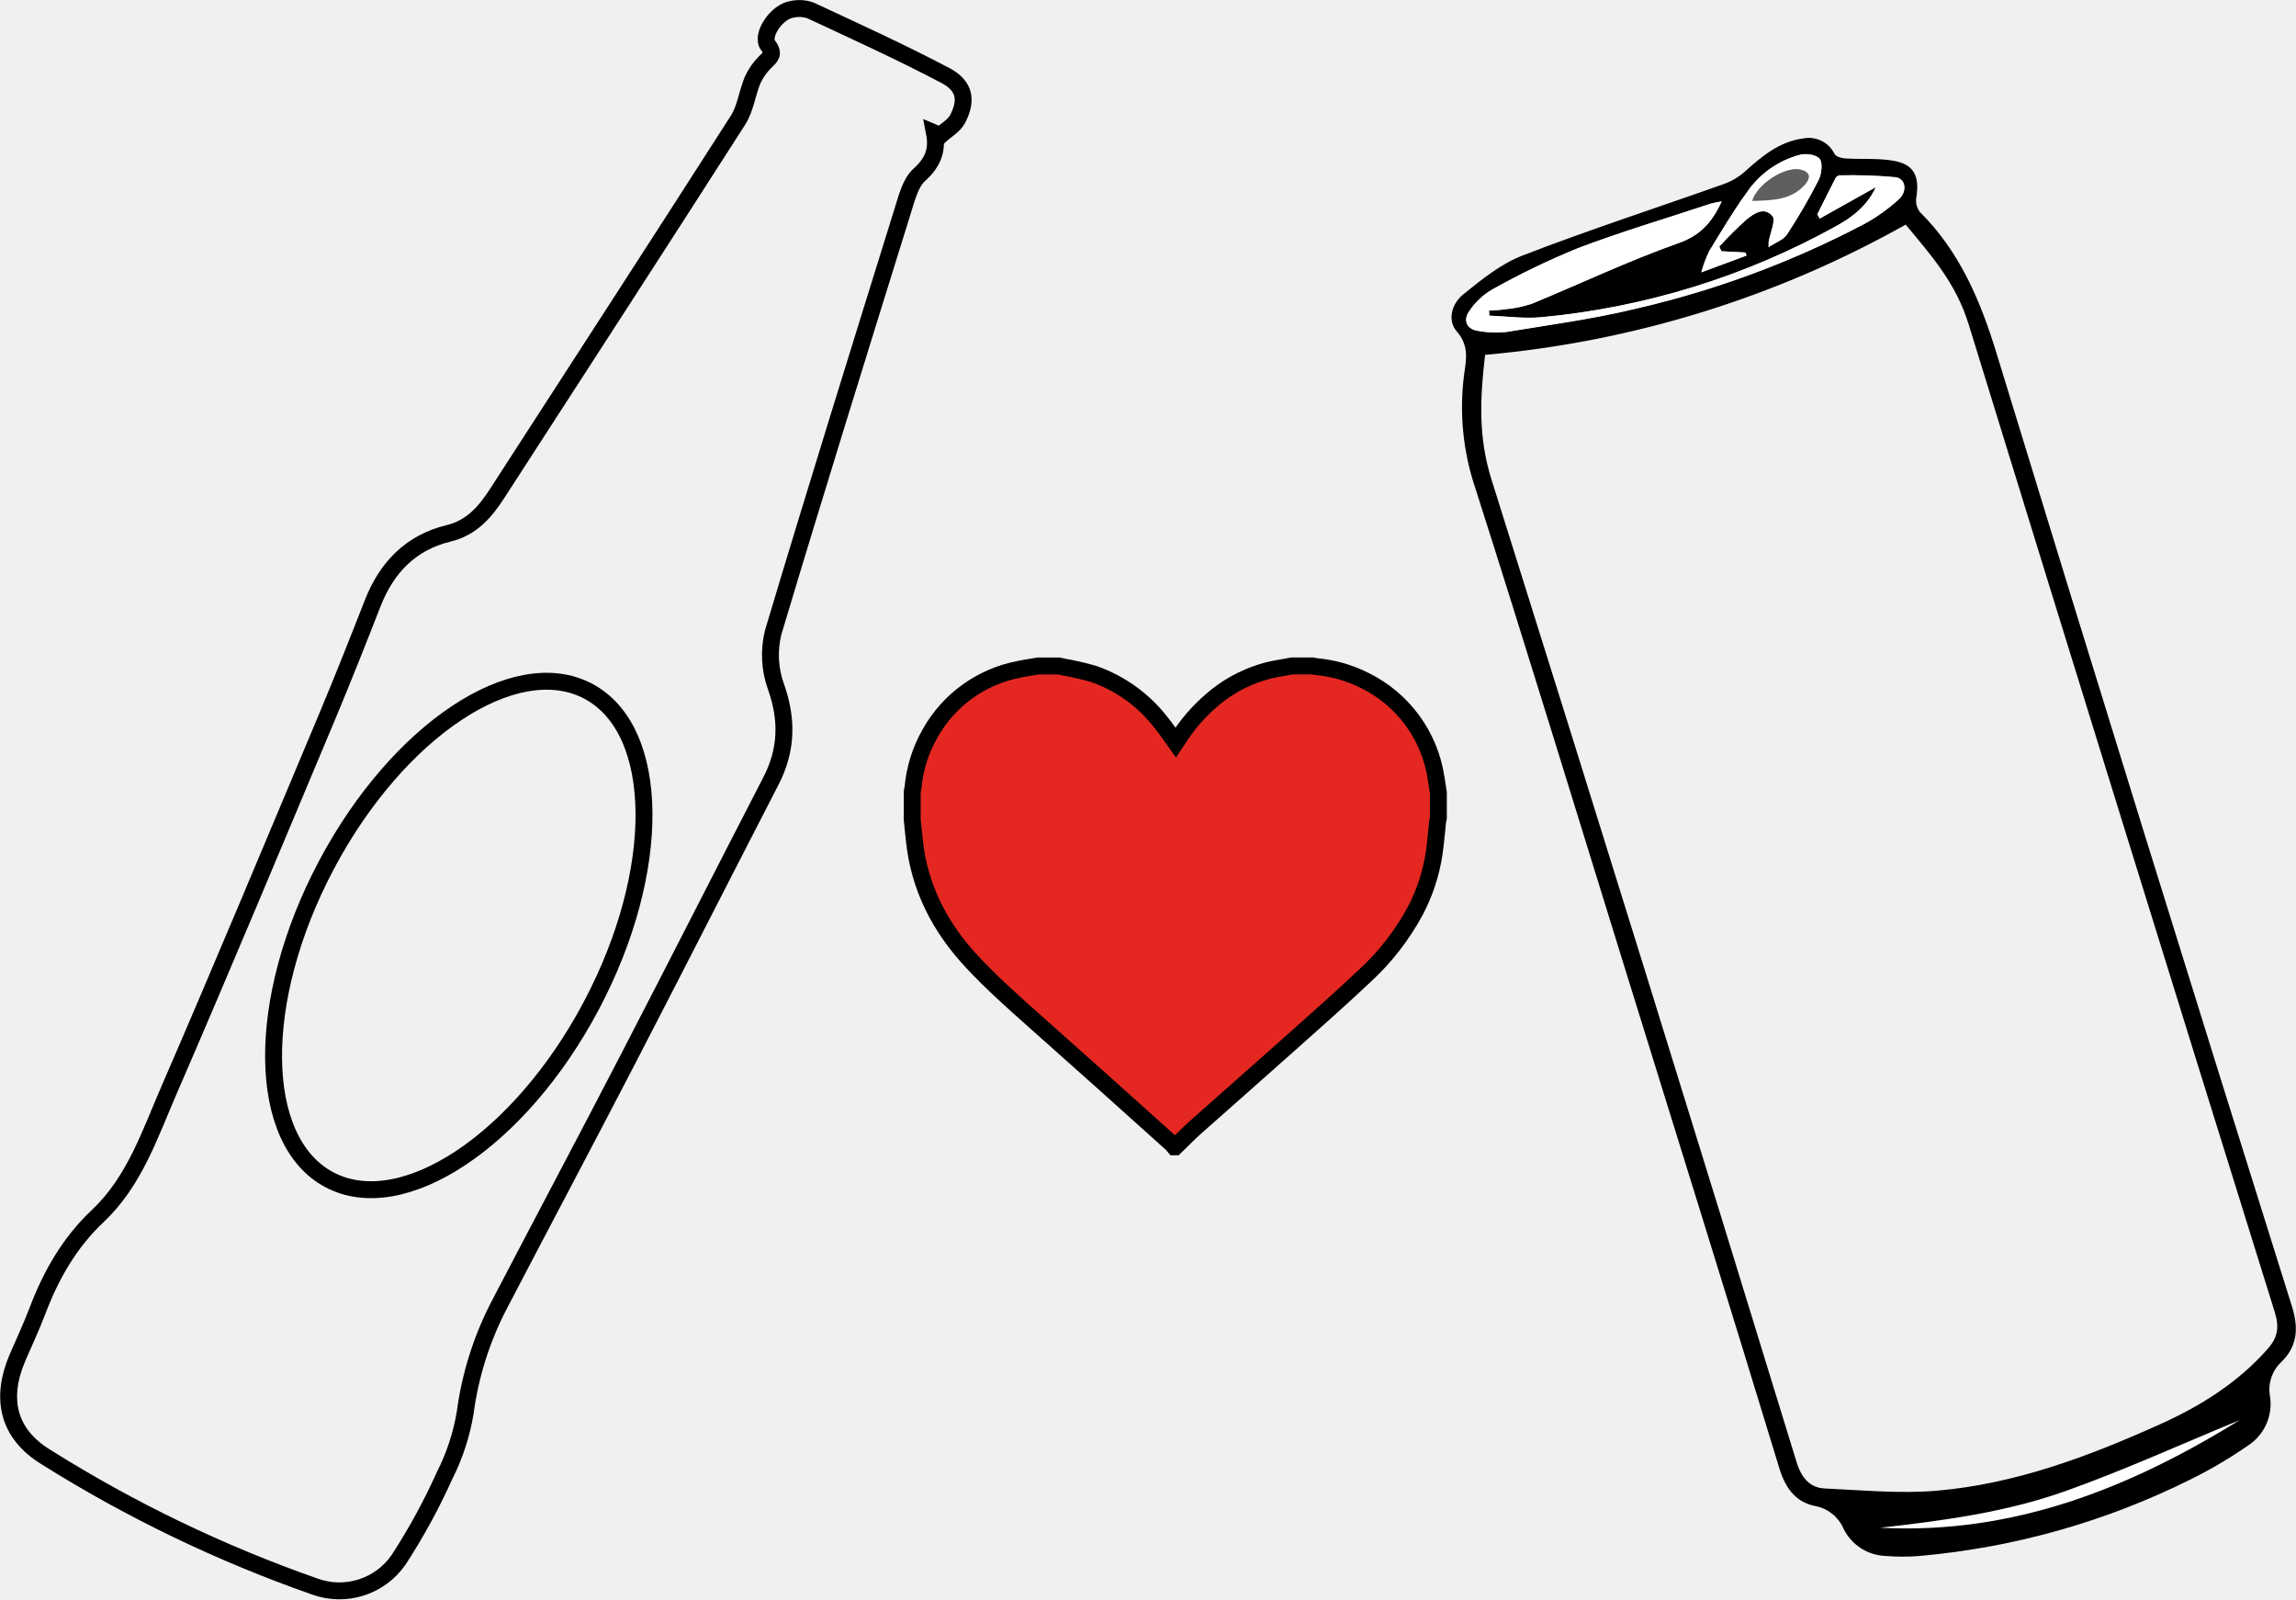
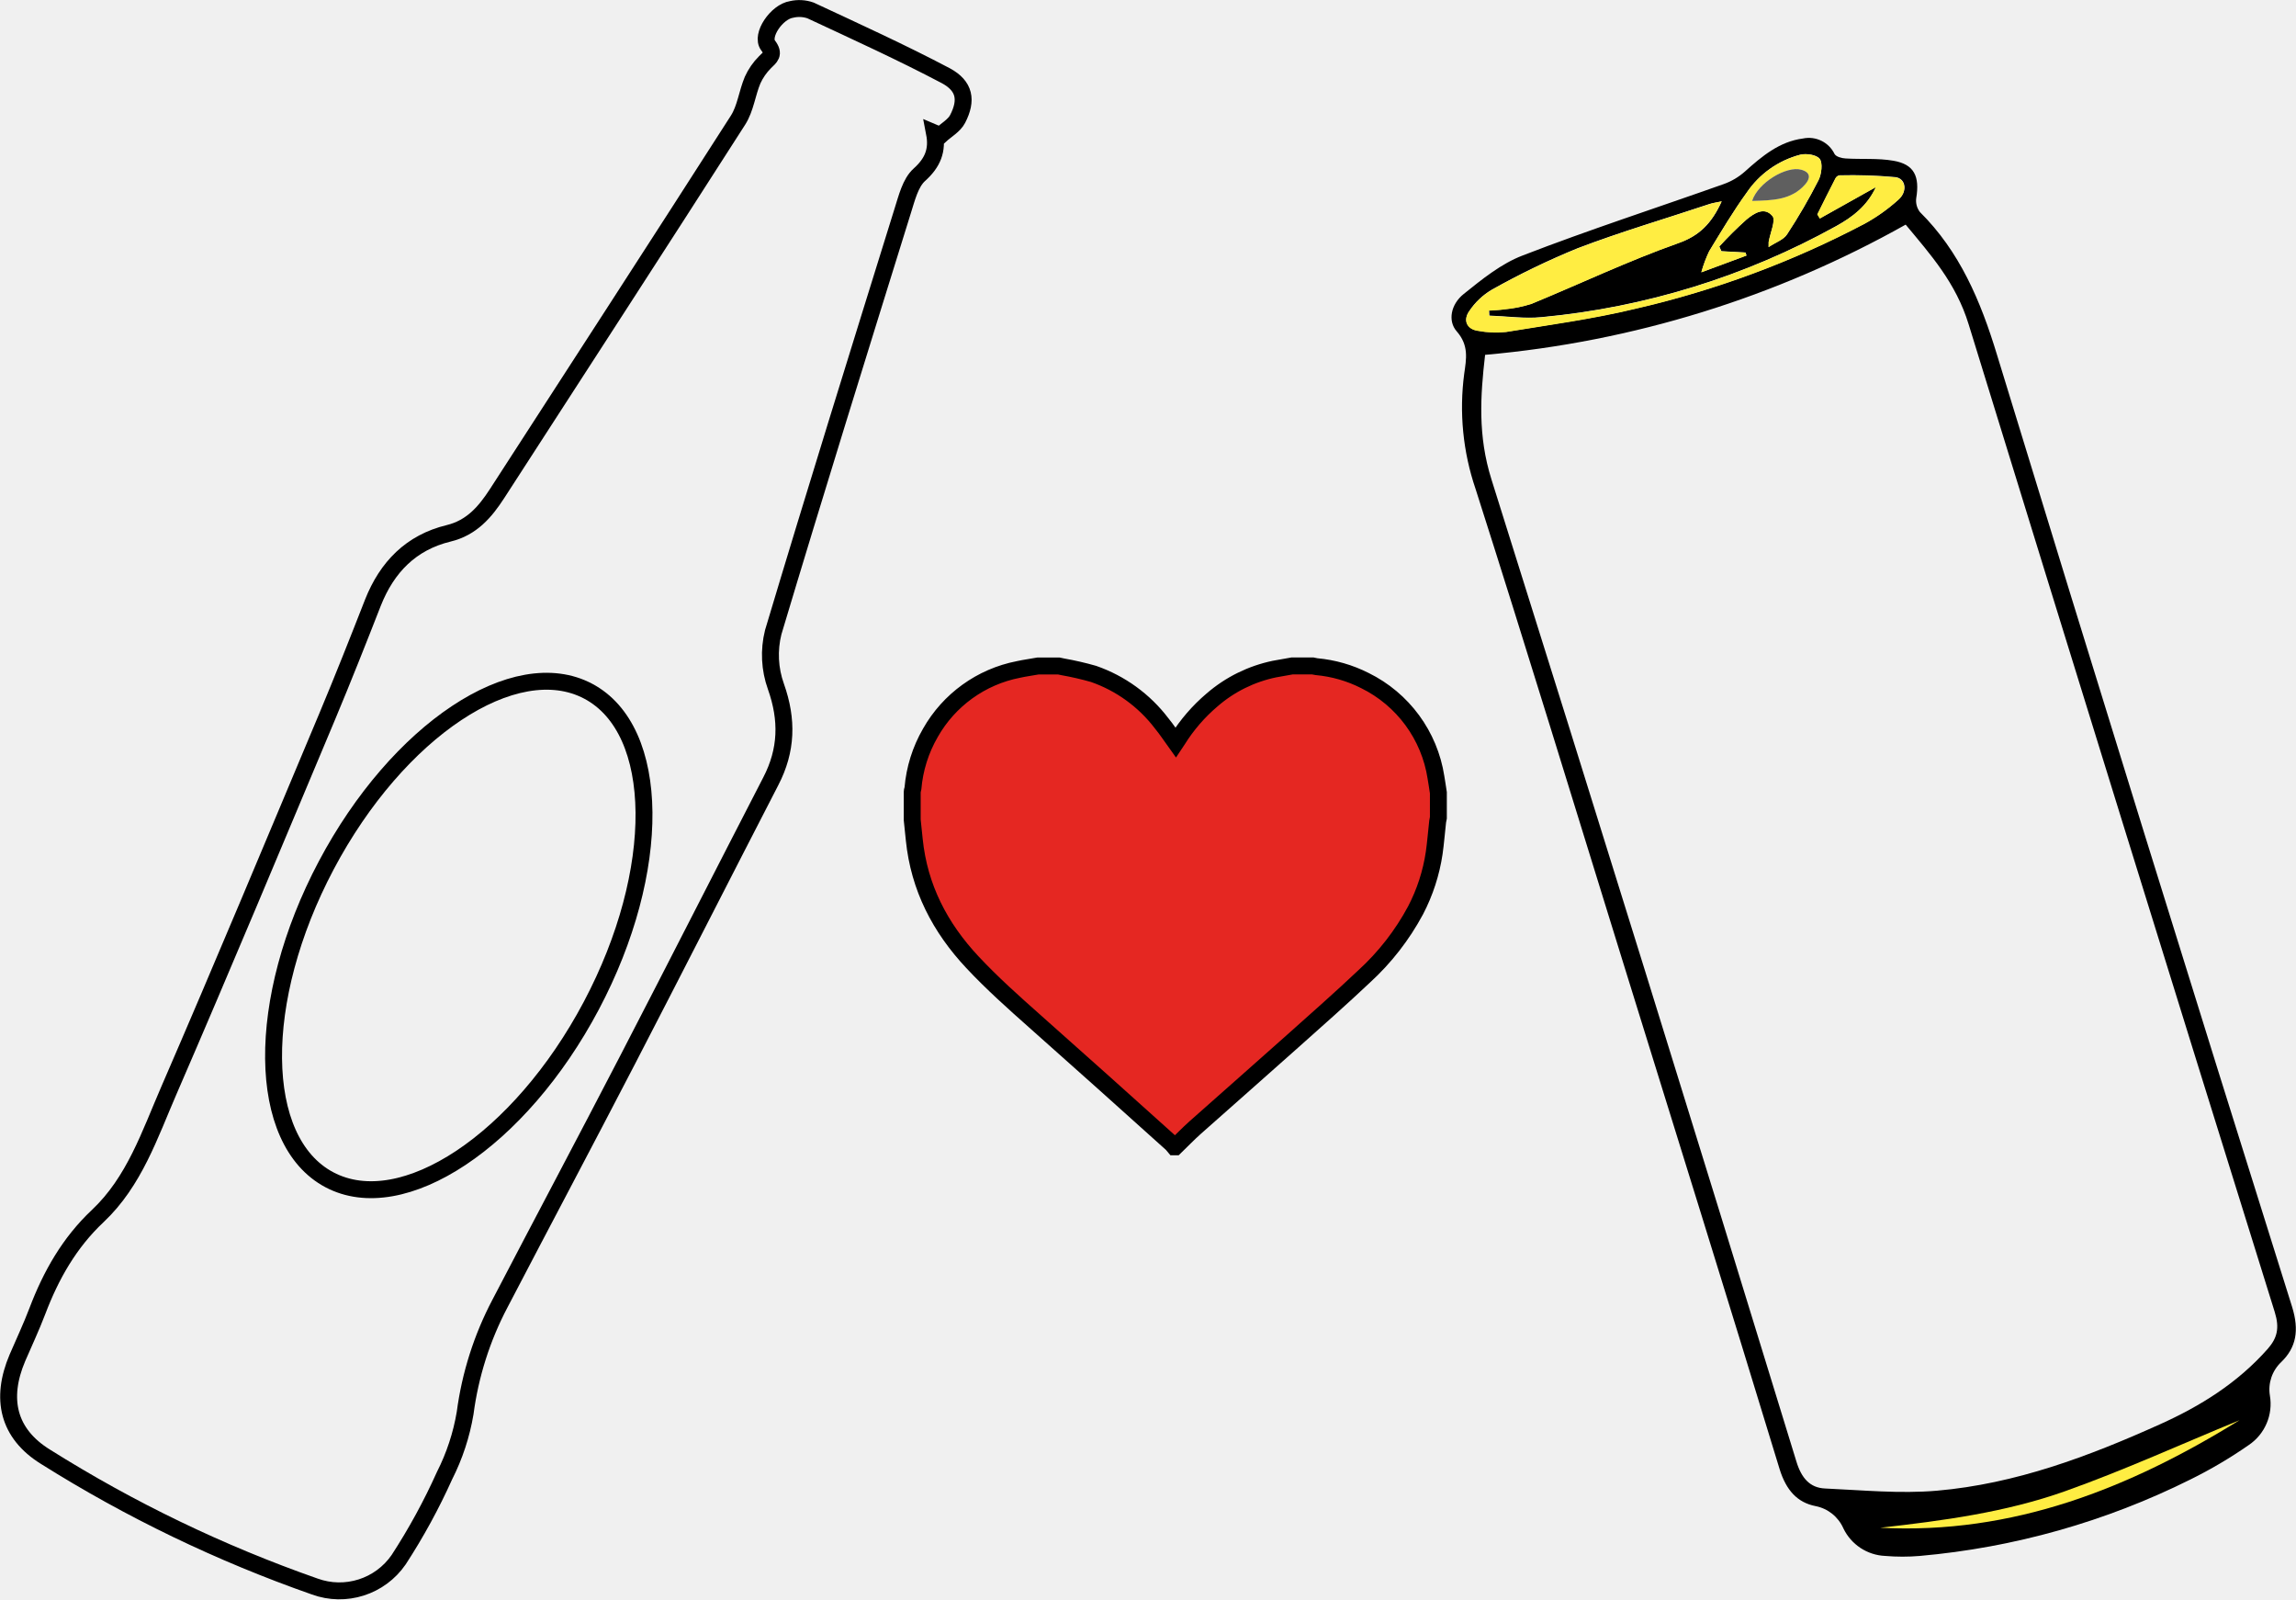
<svg xmlns="http://www.w3.org/2000/svg" id="Capa_1" data-name="Capa 1" viewBox="0 0 446.63 311.08">
  <defs>
-     <style>.cls-1{fill:none;}.cls-1,.cls-5{stroke:#000;stroke-miterlimit:10;stroke-width:3.29px;}.cls-2{fill:#fff;}.cls-3{fill:#5f5f5f;}.cls-4{fill:#626262;}.cls-5{fill:#e52722;}</style>
+     <style>.cls-1{fill:none;}.cls-1,.cls-5{stroke:#000;stroke-miterlimit:10;stroke-width:3.29px;}.cls-2{fill:#ffed42;}.cls-3{fill:#5f5f5f;}.cls-4{fill:#626262;}.cls-5{fill:#e52722;}</style>
  </defs>
  <path class="cls-1" d="M309.45,70.33c.65,3.38-.34,5.78-2.93,8.11-1.77,1.59-2.46,4.56-3.24,7-8.49,27.3-17,54.6-25.2,82a18.19,18.19,0,0,0,.53,10.57c2.29,6.46,2.13,12.38-1,18.41-9.32,18.06-18.53,36.19-27.88,54.24-8.2,15.82-16.57,31.56-24.81,47.36a63.52,63.52,0,0,0-6.77,21.29,42.47,42.47,0,0,1-4,12.16,120.39,120.39,0,0,1-8.93,16.36,14,14,0,0,1-16.35,5.21,259.64,259.64,0,0,1-52.34-25.22c-7.28-4.5-8.87-11.27-5.47-19.26,1.29-3,2.71-6,3.88-9.09,2.66-7,6.23-13.3,11.75-18.49,7.11-6.69,10.11-15.85,13.84-24.44,10.48-24.17,20.61-48.49,30.81-72.77,3.07-7.33,6-14.74,8.89-22.13,2.73-6.87,7.4-11.67,14.7-13.44,4.49-1.08,7.12-4.16,9.45-7.76C240,116.27,255.7,92.1,271.24,67.82c1.45-2.27,1.76-5.23,2.83-7.78a11.87,11.87,0,0,1,2.41-3.48c1-1,1.92-1.53.6-3.27-1.47-1.92,1.65-6.55,4.58-7a6.62,6.62,0,0,1,3.68.2c8.83,4.12,17.71,8.16,26.32,12.7,3.7,2,4.17,4.77,2.29,8.41-.67,1.3-2.22,2.15-3.37,3.21Z" transform="translate(-127.67 -44.46)" />
  <path d="M443.4,231.66c-9.53-30.72-18.91-61.48-28.7-92.11a49.36,49.36,0,0,1-2.2-22.42c.4-2.82.95-5.48-1.47-8.23-1.75-2-1.16-5.24,1.37-7.26,3.57-2.87,7.29-5.89,11.45-7.48,12.91-5,26.07-9.26,39.11-13.89a12.47,12.47,0,0,0,4.12-2.43c3.34-3,6.75-5.85,11.31-6.44a5.56,5.56,0,0,1,6.14,3c.31.56,1.41.84,2.14.88,3.12.2,6.26-.09,9.34.45,4,.69,5.13,3,4.41,7.31a3.63,3.63,0,0,0,.72,2.66c7.71,7.64,11.79,17.2,15,27.78q28.32,92.68,57.39,185.14c1.44,4.62.8,7.95-2.09,10.76a7.32,7.32,0,0,0-2.22,6.52,9.63,9.63,0,0,1-4.11,9.63,88.25,88.25,0,0,1-11.35,6.7,147,147,0,0,1-52.63,14.87,40.05,40.05,0,0,1-6.75,0,9.47,9.47,0,0,1-8.13-5.37,7.48,7.48,0,0,0-5.4-4.32c-3.58-.7-5.73-3.11-7-7.19C463.83,297.34,453.59,264.51,443.4,231.66ZM416.56,113.48c-.93,8-1.43,15.75,1.23,24.21q30,95.37,59.31,191c1,3.33,2.69,5.16,5.57,5.29,7.28.33,14.63,1.05,21.8.43,15.29-1.33,29.5-6.67,43.36-12.91,7.82-3.52,15.08-8,21-14.71,1.81-2.08,2.3-4,1.34-7.11q-29.94-96-59.54-192.11c-2.49-8.14-7.49-13.67-12.26-19.42A203.6,203.6,0,0,1,416.56,113.48Zm46-29.85c-1,.22-1.71.3-2.34.5C451.66,87,443,89.52,434.56,92.74a149.41,149.41,0,0,0-16.72,8.08,13.5,13.5,0,0,0-4.34,4.12c-1.29,1.8-.45,3.55,1.7,3.84a18.91,18.91,0,0,0,5.45.22c8.4-1.38,16.87-2.53,25.13-4.51a184.09,184.09,0,0,0,44.65-16.56A34.54,34.54,0,0,0,497,83.26c1.79-1.59,1.4-4.09-.61-4.35a93.76,93.76,0,0,0-10.86-.36,1.06,1.06,0,0,0-.79.57c-1.2,2.32-2.35,4.67-3.52,7l.48.81,10.91-6.11c-1.69,3.7-4.6,5.87-7.73,7.6a146.34,146.34,0,0,1-57.32,17.72c-3.33.32-6.78-.18-10.17-.3l-.05-1c1-.08,2-.08,3-.24a24.09,24.09,0,0,0,5.25-1.06c9.53-3.92,18.88-8.38,28.58-11.81C458.16,90.35,460.61,88,462.58,83.63Zm9.13,8.9c1.44-1,2.9-1.41,3.61-2.49a111.29,111.29,0,0,0,6.13-10.56c.57-1.12.83-3.32.23-4.12s-2.6-1.11-3.78-.82a18.1,18.1,0,0,0-10.44,7.4c-2.62,3.62-4.93,7.52-7.28,11.37a25.2,25.2,0,0,0-1.53,4.1l8.78-3.26-.19-.58-4.69-.26-.41-.91a70.77,70.77,0,0,1,5.29-5.25c1.46-1.2,3.5-2.59,5.08-.65.64.79-.46,3.28-.76,5C471.74,91.59,471.74,91.68,471.71,92.53Z" transform="translate(-127.67 -44.46)" />
  <path class="cls-2" d="M462.58,83.63c-2,4.32-4.42,6.72-8.46,8.15-9.7,3.43-19.05,7.89-28.58,11.81a24.09,24.09,0,0,1-5.25,1.06c-1,.16-2,.16-3,.24l.05,1c3.39.12,6.84.62,10.17.3a146.34,146.34,0,0,0,57.32-17.72c3.13-1.73,6-3.9,7.73-7.6l-10.91,6.11-.48-.81c1.17-2.34,2.32-4.69,3.52-7a1.06,1.06,0,0,1,.79-.57,93.76,93.76,0,0,1,10.86.36c2,.26,2.4,2.76.61,4.35a34.54,34.54,0,0,1-6.54,4.67,184.09,184.09,0,0,1-44.65,16.56c-8.26,2-16.73,3.13-25.13,4.51a18.91,18.91,0,0,1-5.45-.22c-2.15-.29-3-2-1.7-3.84a13.5,13.5,0,0,1,4.34-4.12,149.41,149.41,0,0,1,16.72-8.08c8.44-3.22,17.1-5.78,25.68-8.61C460.87,83.93,461.55,83.85,462.58,83.63Z" transform="translate(-127.67 -44.46)" />
  <path class="cls-2" d="M563.31,320.7c-21.42,13.26-44.1,22.27-69.9,20.92,12.2-1.37,24.42-3,36-7.12S552,325.34,563.31,320.7Z" transform="translate(-127.67 -44.46)" />
  <path class="cls-2" d="M471.71,92.53c0-.85,0-.94,0-1,.3-1.73,1.4-4.22.76-5-1.58-1.94-3.62-.55-5.08.65a70.77,70.77,0,0,0-5.29,5.25l.41.91,4.69.26.19.58-8.78,3.26a25.2,25.2,0,0,1,1.53-4.1c2.35-3.85,4.66-7.75,7.28-11.37a18.1,18.1,0,0,1,10.44-7.4c1.18-.29,3.13,0,3.78.82s.34,3-.23,4.12A111.29,111.29,0,0,1,475.32,90C474.61,91.12,473.15,91.58,471.71,92.53Zm-3.21-9c4-.11,7.61-.15,10.3-3.19,1-1.15,1.18-2.36-.75-2.88C475.17,76.69,469.64,80,468.5,83.54Z" transform="translate(-127.67 -44.46)" />
  <path class="cls-3" d="M468.5,83.54c1.14-3.56,6.67-6.85,9.55-6.07,1.93.52,1.77,1.73.75,2.88C476.11,83.39,472.48,83.43,468.5,83.54Z" transform="translate(-127.67 -44.46)" />
  <path class="cls-4" d="M358.53,204.28" transform="translate(-127.67 -44.46)" />
  <path class="cls-5" d="M329.59,174h4.05l.75.16a59.27,59.27,0,0,1,6,1.38,28.32,28.32,0,0,1,13.23,9.59c1,1.21,1.83,2.5,2.76,3.79.12-.18.24-.35.34-.52a33.25,33.25,0,0,1,6.73-7.8,26.87,26.87,0,0,1,12.13-6c1.14-.22,2.29-.41,3.43-.61H383a6.58,6.58,0,0,0,.75.14,26,26,0,0,1,9.42,2.7A25.28,25.28,0,0,1,407,195.66c.18,1,.31,2,.47,3v4.83a6.36,6.36,0,0,0-.14.76c-.23,2-.38,4.08-.67,6.1a35.34,35.34,0,0,1-3.63,11.18,48.36,48.36,0,0,1-10,12.85c-4.54,4.29-9.23,8.42-13.89,12.58-6.31,5.63-12.66,11.21-19,16.84-1.33,1.19-2.57,2.48-3.85,3.72h-.15a6.91,6.91,0,0,0-.51-.57Q342.37,255,329,243.13c-4.17-3.7-8.33-7.41-12.15-11.49-6.33-6.75-10.38-14.55-11.33-23.84-.13-1.29-.27-2.57-.4-3.86v-5.45c0-.23.11-.45.14-.68a25.89,25.89,0,0,1,3.39-10.8,25.2,25.2,0,0,1,17.11-12.33C327,174.4,328.31,174.24,329.59,174Z" transform="translate(-127.67 -44.46)" />
  <ellipse class="cls-1" cx="216.92" cy="226.42" rx="53.77" ry="29.17" transform="translate(-212.39 267.61) rotate(-62.08)" />
</svg>
